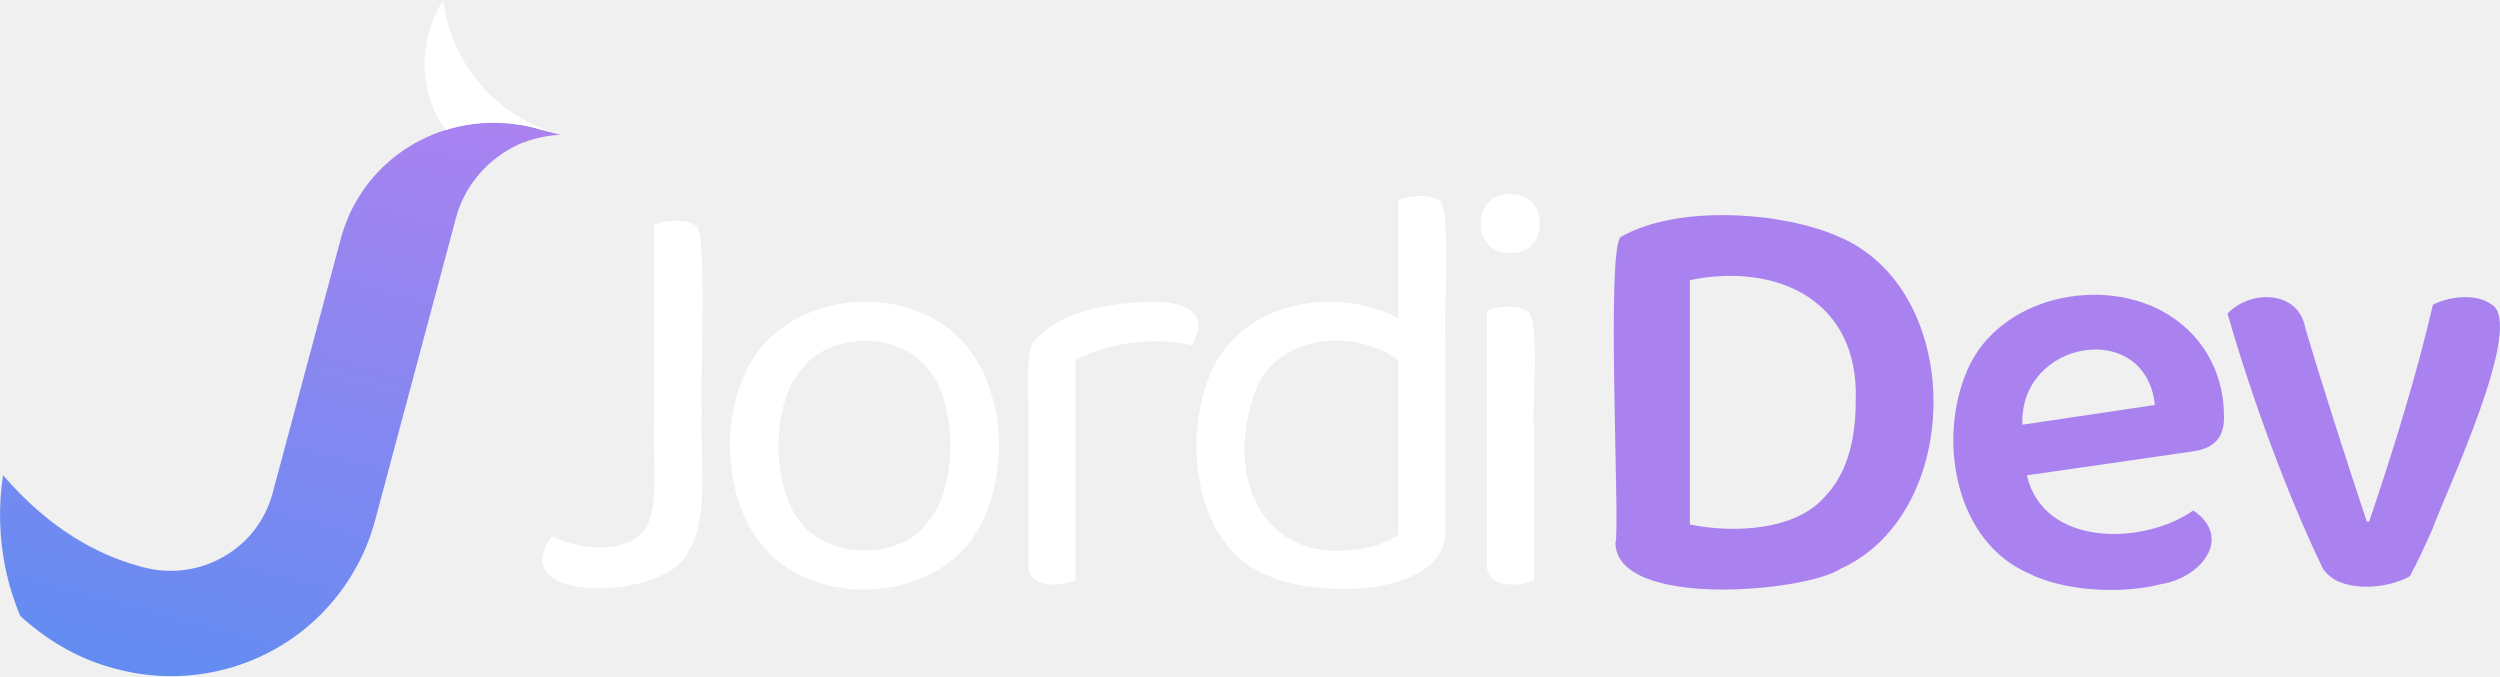
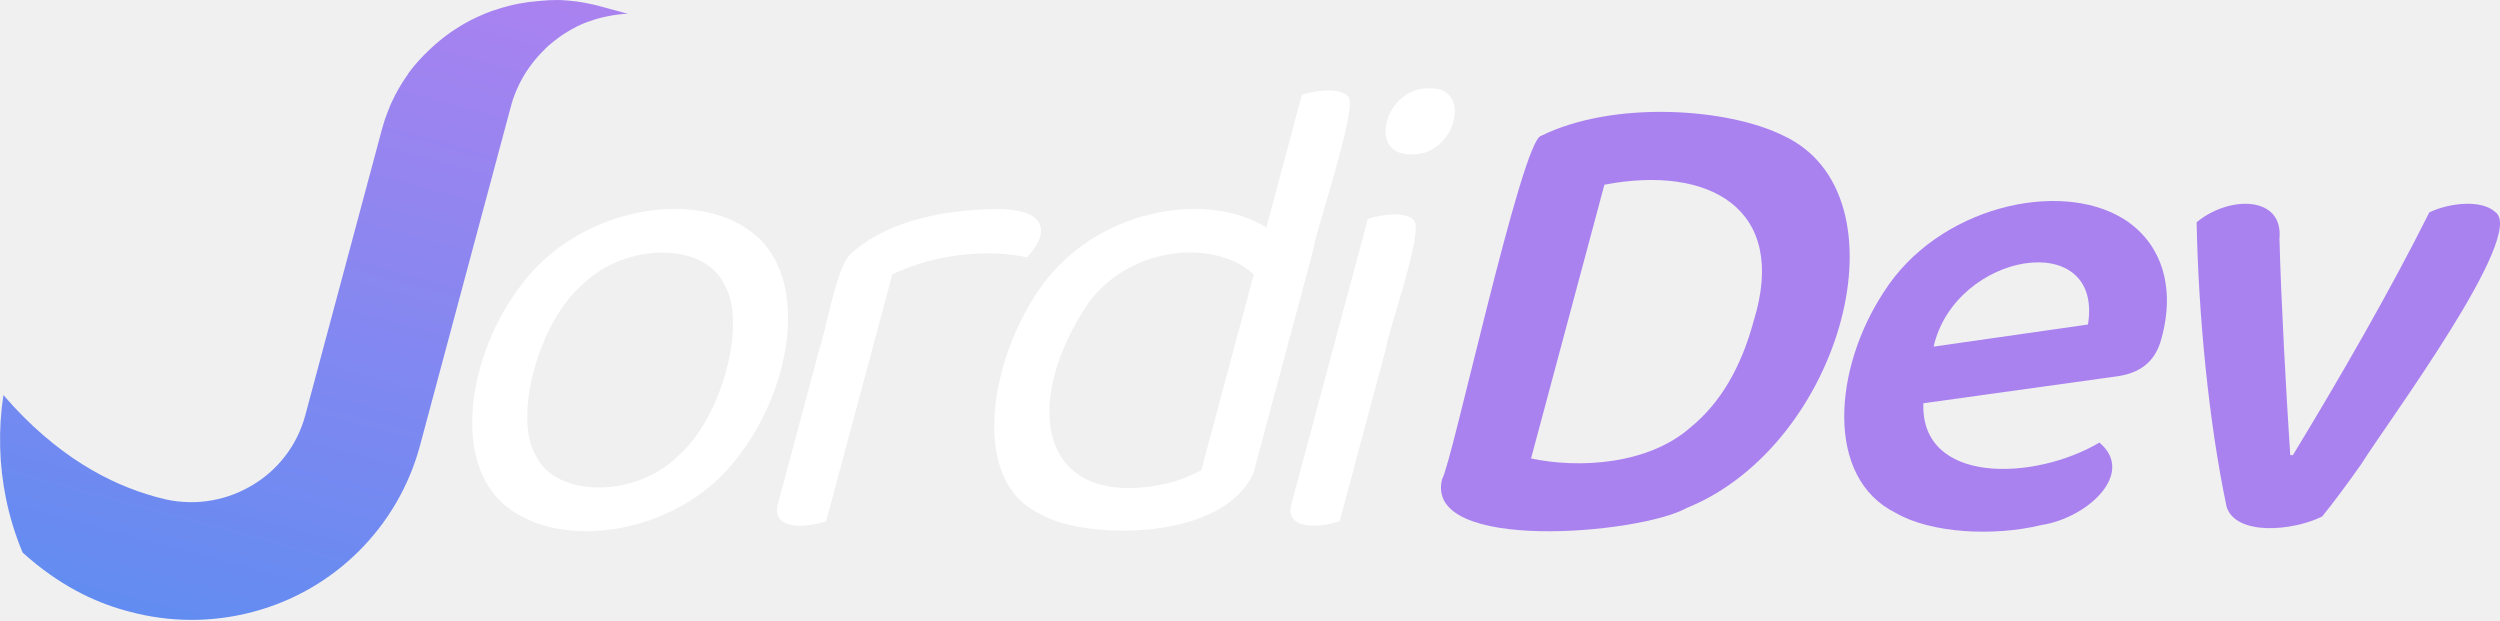
- <svg xmlns="http://www.w3.org/2000/svg" viewBox="0 0 821.16 222.06">
+ <svg xmlns="http://www.w3.org/2000/svg" viewBox="0 0 733.09 181.81">
  <defs>
    <style>.cls-1{fill:url(#Degradado_sin_nombre_8);}.cls-2{fill:#fff;}.cls-3{fill:#aa82f0;}</style>
-     <linearGradient id="Degradado_sin_nombre_8" x1="96.28" y1="225.53" x2="96.28" y2="18.33" gradientTransform="translate(24.43 -17.47) rotate(15)" gradientUnits="userSpaceOnUse">
+     <linearGradient id="Degradado_sin_nombre_8" x1="372.2" y1="137.36" x2="372.2" y2="-69.84" gradientTransform="translate(-264.91 -43.97) rotate(15)" gradientUnits="userSpaceOnUse">
      <stop offset="0" stop-color="#628cf1" />
      <stop offset="1" stop-color="#aa82f0" />
    </linearGradient>
  </defs>
  <g id="Capa_2" data-name="Capa 2">
-     <g id="test1">
-       <path class="cls-1" d="M184.16,44.31h-.08l-.64,0h-.06l-.76.06h0c-1,.08-2,.21-3,.37s-2,.38-3,.62l-1,.26-1,.28-.55.18-1.1.37-.54.2-.11,0c-.32.13-.65.25-1,.39s-.71.3-1.06.45l0,0-1,.47a39,39,0,0,0-3.52,2l-.49.31c-.48.32-1,.64-1.42,1l-.47.33-.91.71c-.46.35-.9.72-1.33,1.1l-.44.38-.85.79s0,0,0,.05h0c-.27.25-.52.5-.77.76s-.53.55-.8.83l-.39.43-.69.8c-.3.36-.6.71-.88,1.08s-.43.55-.63.83l-.35.48c-.34.47-.67,1-1,1.45-.11.17-.22.33-.32.5-.53.85-1,1.73-1.48,2.63l-.24.48c-.09.17-.18.35-.26.53s-.17.36-.25.55-.17.36-.25.55l-.22.51c-.21.52-.42,1-.61,1.58l-.12.35c-.05.12-.09.25-.14.38s-.11.34-.17.51c0,0,0,0,0,.07l-.18.58c-.06.2-.12.39-.17.59s-.12.4-.17.59L123.18,171a68.93,68.93,0,0,1-49.12,48.78,69.87,69.87,0,0,1-36-.09q-.84-.21-1.68-.45c-8.73-2.46-19.11-7.29-29.72-16.91A85.56,85.56,0,0,1,1.8,186.7,87,87,0,0,1,1,156.09c15.67,18.16,31.49,26.16,44.31,29.75q.84.24,1.68.45a34.71,34.71,0,0,0,26.4-3.4A34.07,34.07,0,0,0,89.54,162l22.35-83.39c.09-.33.18-.67.28-1l.3-1c.1-.33.21-.64.31-1,0-.07,0-.14.07-.21l.28-.81c.1-.29.21-.57.31-.84l.08-.21c.11-.3.23-.59.35-.89s.24-.6.37-.9a1,1,0,0,1,0-.1l.39-.89.43-.93c.11-.24.23-.48.35-.72s.11-.22.17-.33.21-.43.32-.65l.17-.32.23-.42a2.58,2.58,0,0,1,.18-.32,2.12,2.12,0,0,1,.11-.21l.3-.53.54-.93.26-.42a2.39,2.39,0,0,1,.13-.21l.22-.36.06-.09c.14-.23.29-.44.43-.66s.27-.42.41-.62l.22-.32.07-.1.41-.58a.18.18,0,0,1,0-.07c.14-.21.29-.41.44-.61l.22-.3c.15-.21.31-.41.47-.61a51.29,51.29,0,0,1,4.64-5.23l.62-.6.56-.52.35-.32.64-.57.62-.53.32-.27c.19-.16.37-.32.57-.47s.5-.41.75-.6h0l.78-.6.79-.58c.25-.19.51-.37.76-.54l.17-.12.69-.47c.81-.53,1.63-1,2.46-1.54l0,0c.28-.17.57-.33.86-.49,1.14-.64,2.31-1.24,3.5-1.8h0c.88-.41,1.78-.8,2.68-1.16l1.85-.7.1,0c.55-.19,1.09-.38,1.65-.55,1-.32,2-.6,3-.86s1.93-.46,2.91-.65a53.67,53.67,0,0,1,6-.79,51.74,51.74,0,0,1,5.44-.13c.73,0,1.46.06,2.19.11l1.11.09.61.06.95.11h.09l.66.08.45.07.48.07.37.06L171,41l.33.07c.86.15,1.71.32,2.57.52l.55.13.41.1.35.09.55.14Z" />
-       <path class="cls-2" d="M184.16,44.31l-8.41-2.26-.55-.14-.35-.09-.41-.1-.55-.13c-.86-.2-1.71-.37-2.57-.52L171,41l-.47-.07-.37-.06-.48-.07-.45-.07-.66-.08h-.09l-.95-.11-.61-.06-1.11-.09c-.73-.05-1.46-.09-2.19-.11a51.45,51.45,0,0,0-11.4.92c-1,.19-2,.41-2.91.65s-2,.54-3,.85a37.73,37.73,0,0,1-5.56-31.47A38.22,38.22,0,0,1,145.56,0,52.64,52.64,0,0,0,184.16,44.31Z" />
+     <g id="Capa_13" data-name="Capa 13">
+       <path class="cls-1" d="M184.16,4.06h-.08l-.64,0h-.06l-.76.06h0c-1,.08-2,.21-3,.38s-2,.37-3,.61l-1,.26-1,.28-.55.18-1.1.37-.54.2-.11,0-1,.39-1.06.46h0l-1,.47a39,39,0,0,0-3.52,2l-.49.31c-.48.32-1,.64-1.42,1l-.47.34-.91.7c-.46.35-.9.72-1.33,1.1l-.44.38-.85.79,0,.05h0c-.27.25-.52.5-.77.76s-.53.55-.8.84l-.39.42-.69.8c-.3.36-.6.72-.88,1.08s-.43.55-.63.83l-.35.48c-.34.47-.67,1-1,1.45-.11.17-.22.33-.32.5-.53.85-1,1.73-1.48,2.63l-.24.48c-.09.18-.18.36-.26.54s-.17.36-.25.54-.17.36-.25.55-.15.34-.22.52c-.21.51-.42,1-.61,1.57l-.12.35c-.05.12-.09.25-.14.38s-.11.34-.17.51,0,.05,0,.07l-.18.58c-.06.2-.12.4-.17.59s-.12.4-.17.6l-26.59,99.23a68.93,68.93,0,0,1-49.12,48.77,69.87,69.87,0,0,1-36-.09q-.84-.21-1.68-.45c-8.73-2.46-19.11-7.29-29.72-16.9a85.93,85.93,0,0,1-4.83-15.6A86.93,86.93,0,0,1,1,115.85C16.65,134,32.47,142,45.29,145.59q.84.24,1.68.45a34.71,34.71,0,0,0,26.4-3.4A34.07,34.07,0,0,0,89.54,121.7l22.35-83.38c.09-.34.18-.68.28-1l.3-1c.1-.32.21-.64.31-1,0-.07,0-.14.07-.21l.28-.81.31-.84.08-.21c.11-.3.23-.59.35-.89s.24-.6.37-.9l0-.1.39-.89.43-.93c.11-.24.23-.48.35-.71a3.59,3.59,0,0,1,.17-.34c.1-.22.21-.43.32-.65l.17-.32.23-.42a2.58,2.58,0,0,1,.18-.32,2.12,2.12,0,0,1,.11-.21l.3-.53.54-.93.26-.42a2.39,2.39,0,0,1,.13-.21l.22-.36.06-.09.43-.66c.13-.21.27-.42.41-.62a3.46,3.46,0,0,1,.22-.31.36.36,0,0,1,.07-.1c.13-.2.27-.4.41-.59l0-.07c.14-.21.29-.41.44-.61l.22-.3.47-.61A51.29,51.29,0,0,1,125.5,15l.62-.59.56-.53.35-.32.64-.57.62-.53.32-.27c.19-.16.37-.32.57-.47l.75-.6h0l.78-.6.79-.58c.25-.19.51-.36.76-.54l.17-.12.69-.46c.81-.54,1.63-1,2.46-1.55a.05.05,0,0,0,0,0l.86-.49c1.14-.64,2.31-1.24,3.5-1.79l0,0c.88-.41,1.78-.8,2.68-1.16l1.85-.7.1,0c.55-.19,1.09-.38,1.65-.55,1-.32,2-.6,3-.86s1.93-.45,2.91-.65a53.67,53.67,0,0,1,6-.79A51.74,51.74,0,0,1,163.61,0c.73,0,1.46.06,2.19.11l1.11.09.61.06.95.11h.09l.66.08.45.07.48.07.37.06.47.08.33.06c.86.15,1.71.32,2.57.52l.55.13.41.1.35.09.55.14Z" />
      <g id="Capa_2-2" data-name="Capa 2">
-         <path class="cls-2" d="M228.41,74.12c-2.95-2.45-10-1.77-13.57-.29v66c-.74,8.51,2.65,30.25-4.66,35.78-6.62,6.41-20.87,4.58-28.88.58-16.81,22.78,39,21.12,44.88,4.64,7-10.13,3.61-33.24,4.36-45.65C229.68,132.33,232.77,74.11,228.41,74.12Z" />
-         <path class="cls-2" d="M307.11,105c-20.07-11.72-51.27-5.68-61.74,16.34-10.56,20.76-6.63,54.42,15.31,66.44,20.15,11.61,51.66,5.95,61.94-16.44C333.09,150.33,329,117.05,307.11,105Zm-2.42,66.63c-9.06,12.31-32.43,12.19-41.49.1-9.95-11-10-39.5.2-50.58,9.3-12.25,32.13-12.27,41.29,0C314.64,132.27,314.64,160.45,304.69,171.6Z" />
-         <path class="cls-2" d="M378.06,99.17c-14,.28-30.29,3-38.67,13.25-3,3.87-1.15,22.69-1.65,27.56v45.07c-.42,8.32,10.11,7.74,15.51,5.61V118.32c10.41-5.85,25.78-7.62,38.19-5C397,104.68,391.89,98.84,378.06,99.17Z" />
-         <path class="cls-2" d="M472.76,66c-2.85-2.47-10-1.74-13.47-.29v38.87c-19.71-10.55-49-5.9-60.19,14.91-11,20.7-8.08,59.34,16.76,69.24,14.46,7.42,55.73,8.08,58.94-12.38V110.58C474,107.12,476.93,67.51,472.76,66ZM451.44,179.34c-36.28,9.24-50.74-22.74-38.29-52.9,8.24-17,32.58-18.3,46.14-8.09v57.41A38.26,38.26,0,0,1,451.44,179.34Z" />
-         <path class="cls-2" d="M501.84,102.36c-2.95-2.53-10-1.71-13.47-.29,0,5.66,0,40.78,0,45.45v37.53c-.43,8.32,10.11,7.74,15.51,5.61V140C503.06,136,506,104.57,501.84,102.36Z" />
-         <path class="cls-2" d="M496.12,63.77c-13.09-.45-13.09,19.79,0,19.34C509.05,83.71,509.06,63.18,496.12,63.77Z" />
-         <path class="cls-3" d="M603.62,77.6c-18.22-8-52.38-10.47-71,.09-5.34,1-.38,96.76-2,100.59.24,21.83,62.41,16.24,74,8.51C645.23,168.38,645.6,94.88,603.62,77.6Zm-4.17,85.49c-9.54,11.09-29.68,12.17-44.39,9.19V92c28.83-5.84,55.77,6.75,54.47,39.85Q609.53,152.55,599.45,163.09Z" />
-         <path class="cls-3" d="M709.85,102c-21.92-11.58-55.32-3.48-64.46,21.57-8.75,22.53-2.61,54.47,20.84,64.7,11.84,6,30.6,6.95,43.72,3.58,13-2.09,23.63-15.23,10.47-24.18-16.23,11.39-49.16,12.21-54.67-11.54l54.08-7.8c6.76-.86,10.72-4,10.67-11.22C730.63,121.94,723,109,709.85,102ZM664.28,139.5c-1.06-27.93,40.48-35,43.53-6.48Z" />
-         <path class="cls-3" d="M818.31,99.94c-5-3.62-14.12-2.62-19.19.19-5.34,23.07-13.3,48.74-20.94,71.18h-.77c-5.91-17.68-14.79-45.18-20.16-63.44C755,95.09,739,95.18,731.66,103c7.74,26.95,19.18,58.48,31.21,83.56,5.15,8.43,21.25,7.06,28.69,2.71q3.3-6.18,7.37-15.38C803.15,162.08,829.79,106.15,818.31,99.94Z" />
+         <path class="cls-2" d="M219.05,67.12c-16.93-11.72-49.74-5.68-66.12,16.34-16.11,20.75-21.21,54.41-2.49,66.44,17,11.61,50.07,5.95,66.35-16.44C232.87,112.48,237.74,79.19,219.05,67.12Zm-20.27,66.63c-12.36,12.3-35.7,12.19-41.51.1-7-11.06.55-39.5,13.74-50.58C183.6,71,206.44,71,212.3,83.27,219.27,94.42,211.72,122.6,198.78,133.75Z" />
+         <path class="cls-2" d="M291.56,61.31c-14,.28-31.09,3-42.22,13.25-4.09,3.88-7.24,22.7-9,27.57-1.53,5.72-10.35,38.62-12.07,45.06-2.66,8.32,8,7.75,14,5.61l19.39-72.34c12-5.84,27.82-7.61,39.53-5C309,66.83,305.48,61,291.56,61.31Z" />
+         <path class="cls-2" d="M395.15,28.14c-2.19-2.47-9.5-1.75-13.4-.29L371.34,66.72c-16.89-10.55-47.4-5.9-64.19,14.9-16.49,20.71-24,59.35-1.78,69.25,12.46,7.42,53.55,8.07,62.25-12.38l16.58-61.9,1-3.86C385.32,69.26,398.91,29.66,395.15,28.14Zm-51.7,113.35c-38.75,9.24-44.65-22.74-24.11-52.9,12.79-17,37.48-18.3,48.31-8.09l-15.39,57.41A50.85,50.85,0,0,1,343.45,141.49Z" />
+         <path class="cls-2" d="M414.48,64.5c-2.27-2.53-9.51-1.71-13.39-.28-1.52,5.66-10.93,40.78-12.18,45.45l-10.06,37.52c-2.65,8.32,8,7.75,14,5.61,1.45-5.39,12.47-46.53,13.58-50.67C406.69,98.16,418,66.72,414.48,64.5Z" />
+         <path class="cls-2" d="M419.1,25.92c-13-.45-18.39,19.79-5.18,19.34C426.69,45.85,432.2,25.32,419.1,25.92Z" />
+         <path class="cls-3" d="M522.89,39.75c-16.06-8-49.57-10.48-71,.09-5.61,1-26.31,96.76-29,100.59-5.61,21.82,58.05,16.23,71.77,8.5C540.18,130.53,560.24,57,522.89,39.75Zm-27.07,85.49c-12.51,11.09-32.94,12.17-46.86,9.19l21.51-80.27c30.4-5.84,54,6.75,43.8,39.84Q508.72,114.7,495.82,125.24Z" />
+         <path class="cls-3" d="M622.6,64.12c-18.82-11.58-54.39-3.48-70.24,21.57-14.79,22.53-17.21,54.47,3.5,64.69,10.22,6,28.74,7,42.76,3.58,13.57-2.08,27.72-15.23,17-24.18C596.29,141.18,563.14,142,564,118.25l56.17-7.81c7-.85,11.79-4,13.66-11.22C638,84.09,633.83,71.1,622.6,64.12ZM567,101.64c6.43-27.92,49.86-35,45.27-6.48Z" />
+         <path class="cls-3" d="M731.6,62.09c-4-3.62-13.42-2.62-19.24.19-11.53,23.07-26.36,48.74-40,71.18h-.78c-1.17-17.69-2.68-45.18-3.16-63.44,1.2-12.79-14.9-12.69-24.29-4.84.52,26.95,3.51,58.48,8.82,83.56,2.89,8.42,19.36,7,28,2.71q5-6.19,11.48-15.38C699.79,124.22,741.41,68.3,731.6,62.09Z" />
      </g>
    </g>
  </g>
</svg>
